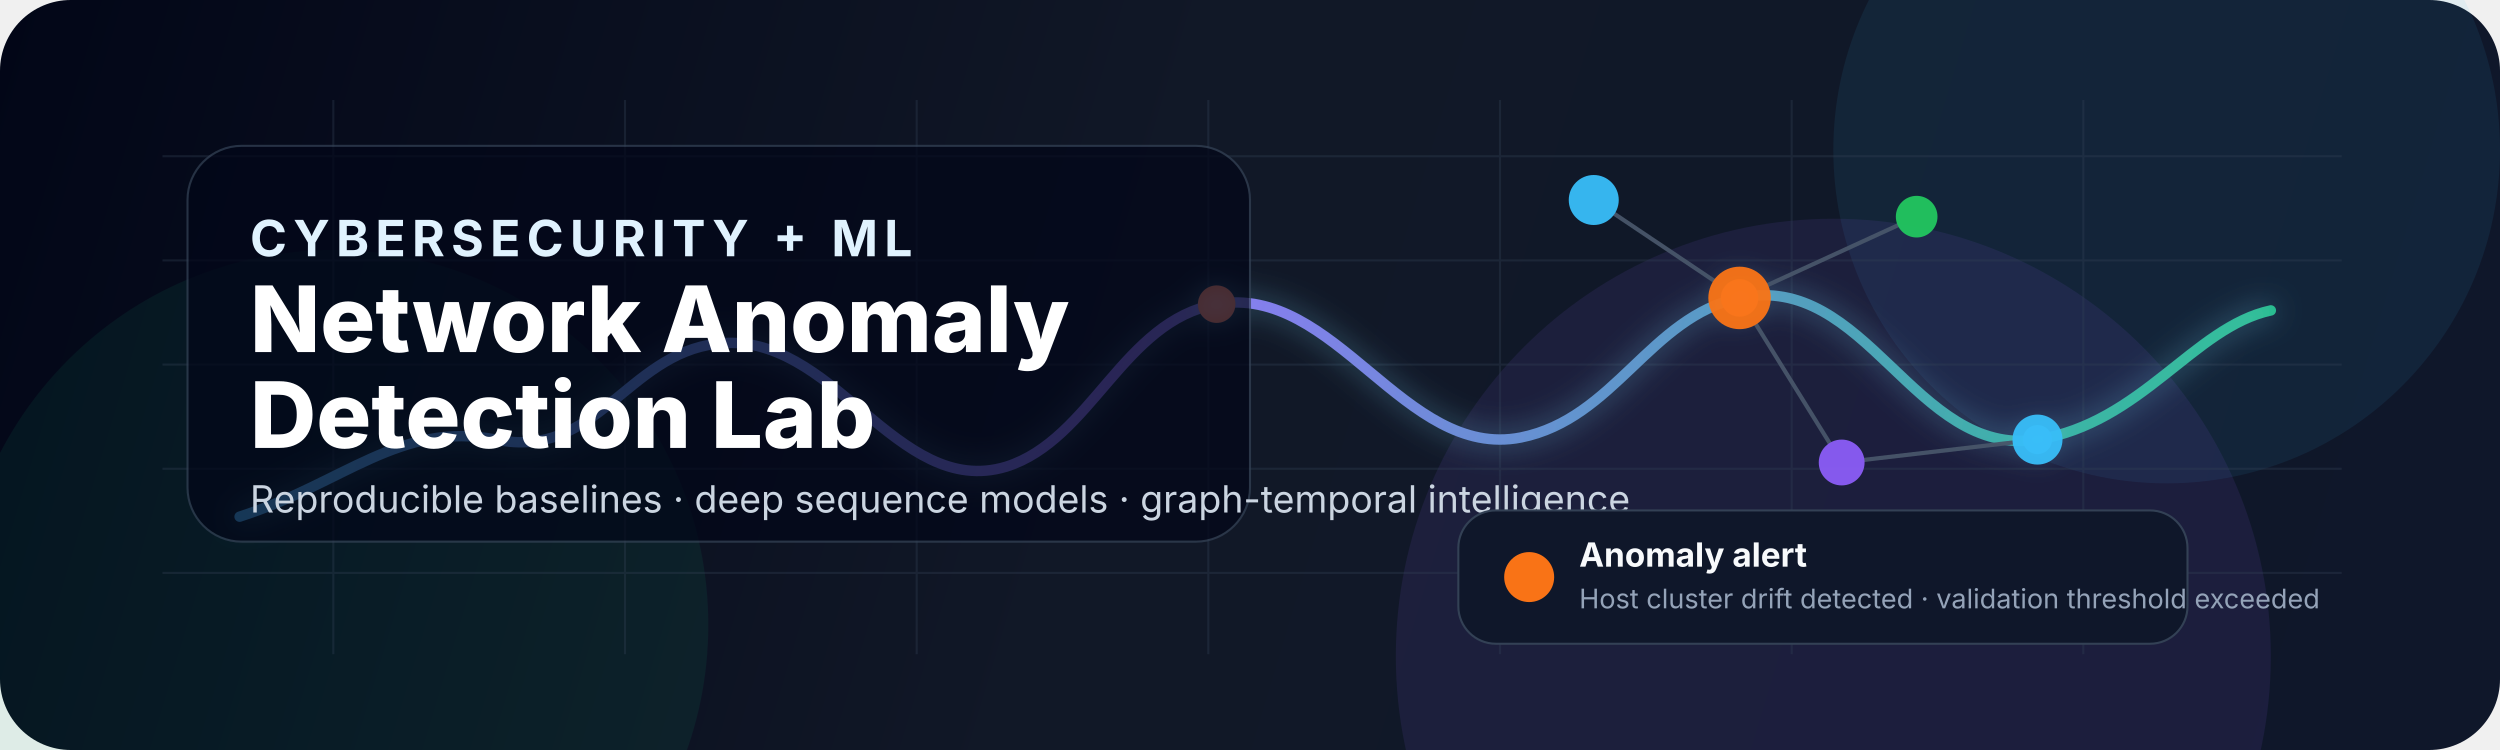
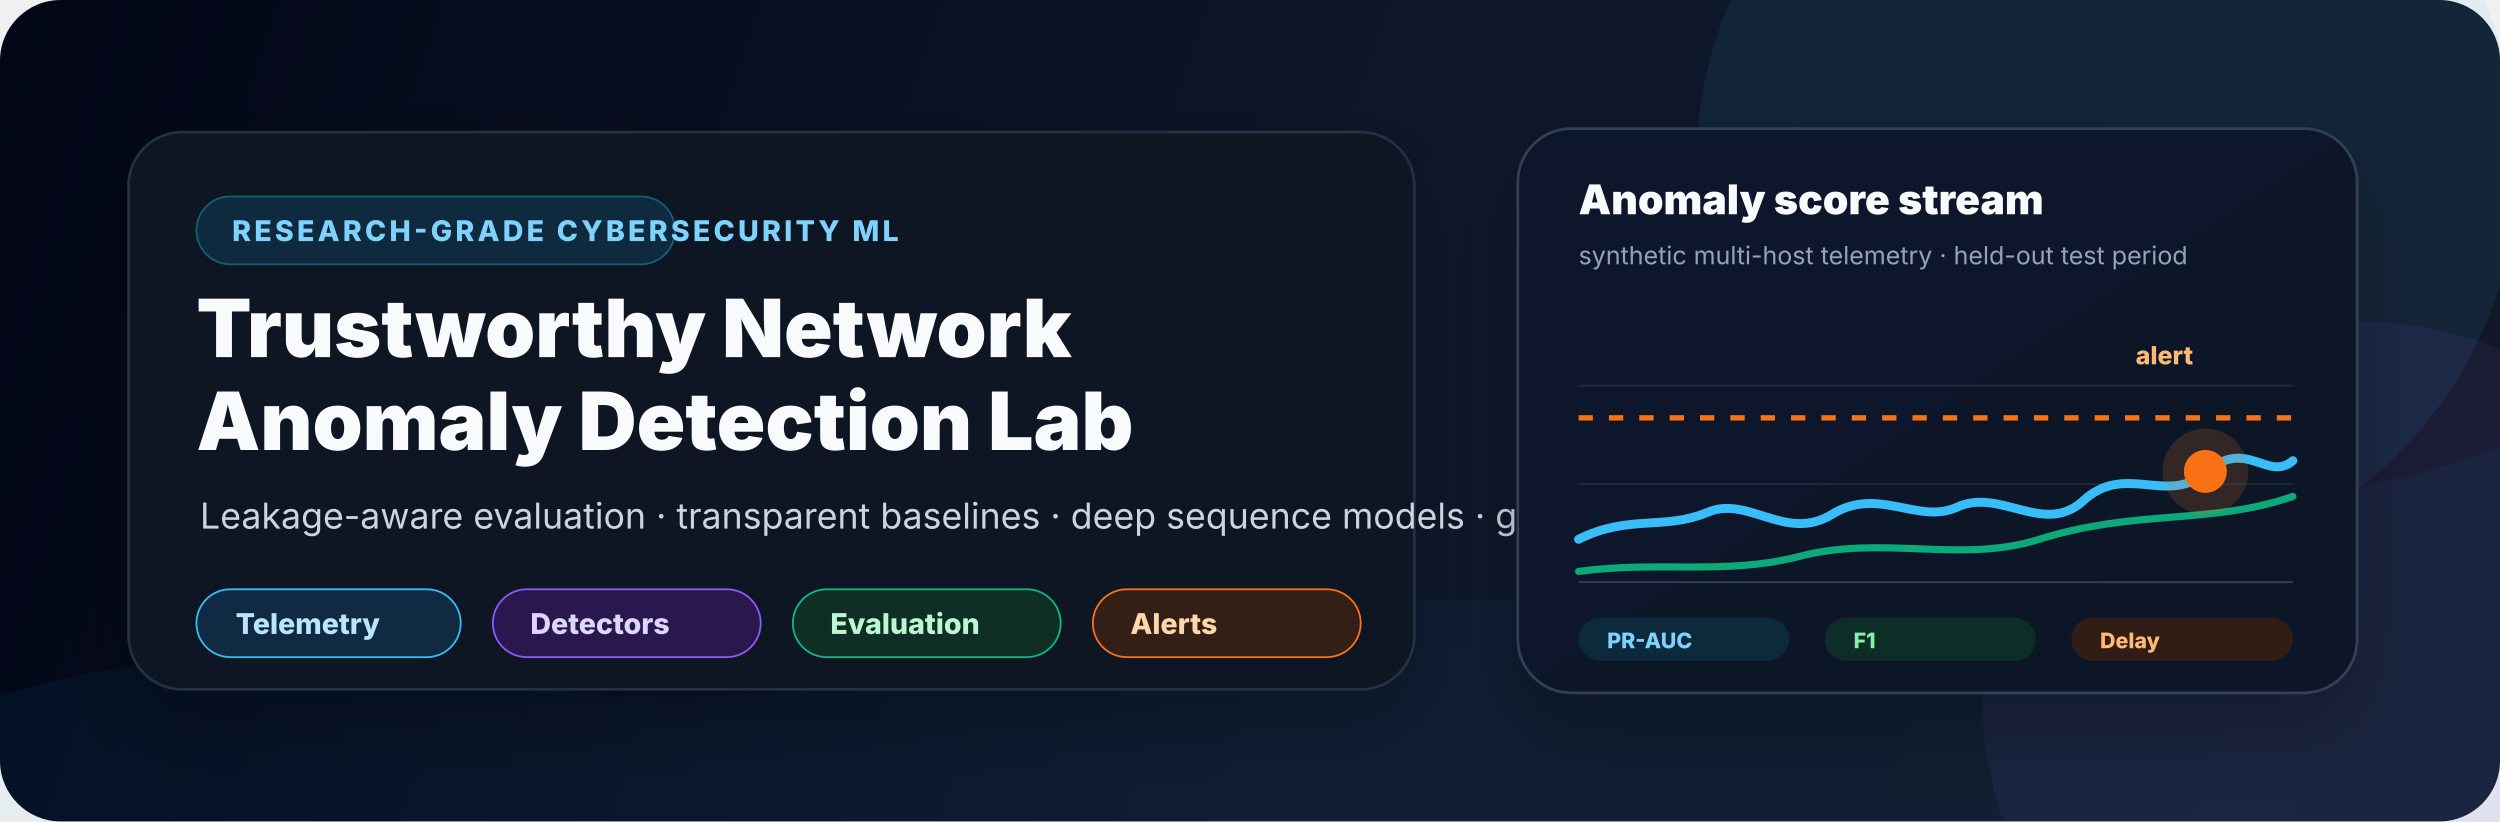
- <svg xmlns="http://www.w3.org/2000/svg" width="1200" height="360" viewBox="0 0 1200 360" fill="none" role="img" aria-labelledby="title desc">
+ <svg xmlns="http://www.w3.org/2000/svg" width="1400" height="460" viewBox="0 0 1400 460" fill="none" role="img" aria-labelledby="title desc">
  <defs>
-     <linearGradient id="bg" x1="0" y1="0" x2="1200" y2="360" gradientUnits="userSpaceOnUse">
+     <linearGradient id="bg" x1="0" y1="0" x2="1400" y2="460" gradientUnits="userSpaceOnUse">
      <stop stop-color="#020617" />
-       <stop offset="0.45" stop-color="#111827" />
-       <stop offset="1" stop-color="#0F172A" />
+       <stop offset="0.55" stop-color="#0F172A" />
+       <stop offset="1" stop-color="#111827" />
    </linearGradient>
-     <linearGradient id="accent" x1="120" y1="40" x2="1050" y2="320" gradientUnits="userSpaceOnUse">
+     <linearGradient id="panel" x1="0" y1="0" x2="1" y2="1">
+       <stop stop-color="#0F172A" />
+       <stop offset="1" stop-color="#111827" />
+     </linearGradient>
+     <linearGradient id="cyan" x1="0" y1="0" x2="1" y2="1">
      <stop stop-color="#38BDF8" />
-       <stop offset="0.45" stop-color="#8B5CF6" />
-       <stop offset="1" stop-color="#10B981" />
+       <stop offset="1" stop-color="#0EA5E9" />
    </linearGradient>
-     <filter id="glow" x="-50%" y="-50%" width="200%" height="200%">
-       <feGaussianBlur stdDeviation="7" result="blur" />
-       <feColorMatrix in="blur" type="matrix" values="0 0 0 0 0.22 0 0 0 0 0.75 0 0 0 0 1 0 0 0 .42 0" />
-       <feBlend in="SourceGraphic" mode="screen" />
+     <linearGradient id="violet" x1="0" y1="0" x2="1" y2="1">
+       <stop stop-color="#8B5CF6" />
+       <stop offset="1" stop-color="#22D3EE" />
+     </linearGradient>
+     <linearGradient id="green" x1="0" y1="0" x2="1" y2="1">
+       <stop stop-color="#10B981" />
+       <stop offset="1" stop-color="#38BDF8" />
+     </linearGradient>
+     <filter id="soft" x="-20%" y="-20%" width="140%" height="140%">
+       <feDropShadow dx="0" dy="18" stdDeviation="22" flood-color="#000000" flood-opacity="0.28" />
    </filter>
  </defs>
-   <rect width="1200" height="360" rx="34" fill="url(#bg)" />
-   <circle cx="1040" cy="72" r="160" fill="#38BDF8" opacity="0.08" />
-   <circle cx="880" cy="315" r="210" fill="#8B5CF6" opacity="0.10" />
-   <circle cx="160" cy="300" r="180" fill="#10B981" opacity="0.08" />
-   <g opacity="0.34">
-     <path d="M78 75H1124" stroke="#334155" />
-     <path d="M78 125H1124" stroke="#334155" />
-     <path d="M78 175H1124" stroke="#334155" />
-     <path d="M78 225H1124" stroke="#334155" />
-     <path d="M78 275H1124" stroke="#334155" />
-     <path d="M160 48V314" stroke="#334155" />
-     <path d="M300 48V314" stroke="#334155" />
-     <path d="M440 48V314" stroke="#334155" />
-     <path d="M580 48V314" stroke="#334155" />
-     <path d="M720 48V314" stroke="#334155" />
-     <path d="M860 48V314" stroke="#334155" />
-     <path d="M1000 48V314" stroke="#334155" />
+   <rect width="1400" height="460" rx="34" fill="url(#bg)" />
+   <circle cx="1180" cy="92" r="230" fill="#38BDF8" opacity="0.08" />
+   <circle cx="1320" cy="390" r="210" fill="#8B5CF6" opacity="0.08" />
+   <path d="M0 390 C180 330 320 430 520 370 C740 306 900 362 1080 314 C1210 279 1302 289 1400 250 V460 H0 Z" fill="#0EA5E9" opacity="0.05" />
+   <g transform="translate(72 74)">
+     <rect x="0" y="0" width="720" height="312" rx="30" fill="#0B1220" stroke="#243244" stroke-width="1.5" filter="url(#soft)" />
+     <rect x="38" y="36" width="268" height="38" rx="19" fill="#0F2A3E" stroke="#155E75" />
+     <text x="58" y="61" fill="#7DD3FC" font-family="Inter,Segoe UI,Arial,sans-serif" font-size="16" font-weight="800" letter-spacing="1.8">RESEARCH-GRADE CYBERSECURITY ML</text>
+     <text x="38" y="126" fill="#F8FAFC" font-family="Inter,Segoe UI,Arial,sans-serif" font-size="45" font-weight="900">Trustworthy Network</text>
+     <text x="38" y="178" fill="#F8FAFC" font-family="Inter,Segoe UI,Arial,sans-serif" font-size="45" font-weight="900">Anomaly Detection Lab</text>
+     <text x="40" y="222" fill="#CBD5E1" font-family="Inter,Segoe UI,Arial,sans-serif" font-size="20">Leakage-aware evaluation · transparent baselines · deep sequence models · graph-temporal learning</text>
+     <g transform="translate(38 256)" font-family="Inter,Segoe UI,Arial,sans-serif" font-size="16" font-weight="800">
+       <rect width="148" height="38" rx="19" fill="#102A43" stroke="#38BDF8" />
+       <text x="22" y="25" fill="#BAE6FD">Telemetry</text>
+       <rect x="166" width="150" height="38" rx="19" fill="#2A174E" stroke="#8B5CF6" />
+       <text x="187" y="25" fill="#DDD6FE">Detectors</text>
+       <rect x="334" width="150" height="38" rx="19" fill="#0F2F26" stroke="#10B981" />
+       <text x="355" y="25" fill="#BBF7D0">Evaluation</text>
+       <rect x="502" width="150" height="38" rx="19" fill="#331F15" stroke="#F97316" />
+       <text x="523" y="25" fill="#FED7AA">Alerts</text>
+     </g>
  </g>
-   <g filter="url(#glow)">
-     <path d="M115 248C165 232 192 202 238 211C286 221 301 170 344 165C400 158 430 240 483 224C524 211 539 154 584 146C641 136 674 221 730 210C775 201 792 152 835 143C896 130 919 220 978 211C1028 203 1053 157 1090 149" stroke="url(#accent)" stroke-width="5" stroke-linecap="round" />
-     <circle cx="584" cy="146" r="9" fill="#F97316" />
-     <circle cx="835" cy="143" r="9" fill="#F97316" />
-     <circle cx="978" cy="211" r="7" fill="#38BDF8" />
-   </g>
-   <g opacity="0.95">
-     <line x1="765" y1="96" x2="835" y2="143" stroke="#475569" stroke-width="2" />
-     <line x1="835" y1="143" x2="920" y2="104" stroke="#475569" stroke-width="2" />
-     <line x1="835" y1="143" x2="884" y2="222" stroke="#475569" stroke-width="2" />
-     <line x1="884" y1="222" x2="978" y2="211" stroke="#475569" stroke-width="2" />
-     <circle cx="765" cy="96" r="12" fill="#38BDF8" />
-     <circle cx="920" cy="104" r="10" fill="#22C55E" />
-     <circle cx="884" cy="222" r="11" fill="#8B5CF6" />
-     <circle cx="835" cy="143" r="15" fill="#F97316" />
-     <circle cx="978" cy="211" r="12" fill="#38BDF8" />
-   </g>
-   <rect x="90" y="70" width="510" height="190" rx="26" fill="#020617" opacity="0.72" stroke="#334155" />
-   <text x="120" y="123" fill="#E0F2FE" font-family="Inter,Segoe UI,Arial,sans-serif" font-size="24" font-weight="700" letter-spacing="3">CYBERSECURITY + ML</text>
-   <text x="120" y="169" fill="#FFFFFF" font-family="Inter,Segoe UI,Arial,sans-serif" font-size="44" font-weight="800">Network Anomaly</text>
-   <text x="120" y="215" fill="#FFFFFF" font-family="Inter,Segoe UI,Arial,sans-serif" font-size="44" font-weight="800">Detection Lab</text>
-   <text x="120" y="246" fill="#CBD5E1" font-family="Inter,Segoe UI,Arial,sans-serif" font-size="18">Reproducible baselines · deep sequence models · graph-temporal intelligence</text>
-   <g transform="translate(700 245)">
-     <rect width="350" height="64" rx="18" fill="#0F172A" stroke="#334155" />
-     <circle cx="34" cy="32" r="12" fill="#F97316" />
-     <text x="58" y="27" fill="#F8FAFC" font-family="Inter,Segoe UI,Arial,sans-serif" font-size="16" font-weight="700">Anomaly alert</text>
-     <text x="58" y="47" fill="#94A3B8" font-family="Inter,Segoe UI,Arial,sans-serif" font-size="13">Host cluster drift detected · validation threshold exceeded</text>
+   <g transform="translate(850 72)" filter="url(#soft)">
+     <rect x="0" y="0" width="470" height="316" rx="30" fill="url(#panel)" stroke="#334155" stroke-width="1.5" />
+     <text x="34" y="48" fill="#F8FAFC" font-family="Inter,Segoe UI,Arial,sans-serif" font-size="23" font-weight="900">Anomaly score stream</text>
+     <text x="34" y="76" fill="#94A3B8" font-family="Inter,Segoe UI,Arial,sans-serif" font-size="14">synthetic multi-host telemetry · held-out test period</text>
+     <g transform="translate(34 104)">
+       <line x1="0" y1="150" x2="400" y2="150" stroke="#334155" />
+       <line x1="0" y1="95" x2="400" y2="95" stroke="#1E293B" />
+       <line x1="0" y1="40" x2="400" y2="40" stroke="#1E293B" />
+       <path d="M0 126 C28 112 48 121 72 111 C95 101 116 128 142 112 C168 96 190 118 212 108 C236 97 260 124 282 105 C306 82 330 108 352 88 C374 69 386 94 400 82" stroke="#38BDF8" stroke-width="5" stroke-linecap="round" fill="none" />
+       <path d="M0 144 C44 138 82 146 122 136 C170 123 214 140 258 126 C312 109 354 118 400 102" stroke="#10B981" stroke-width="4" opacity="0.9" stroke-linecap="round" fill="none" />
+       <line x1="0" y1="58" x2="400" y2="58" stroke="#F97316" stroke-width="3" stroke-dasharray="8 9" />
+       <circle cx="351" cy="88" r="12" fill="#F97316" />
+       <circle cx="351" cy="88" r="24" fill="#F97316" opacity="0.15" />
+       <text x="312" y="28" fill="#FDBA74" font-family="Inter,Segoe UI,Arial,sans-serif" font-size="14" font-weight="800">alert</text>
+     </g>
+     <g transform="translate(34 274)" font-family="Inter,Segoe UI,Arial,sans-serif">
+       <rect width="118" height="24" rx="12" fill="#0F2A3E" />
+       <text x="16" y="17" fill="#7DD3FC" font-size="12" font-weight="800">PR-AUC</text>
+       <rect x="138" width="118" height="24" rx="12" fill="#0F2F26" />
+       <text x="154" y="17" fill="#86EFAC" font-size="12" font-weight="800">F1</text>
+       <rect x="276" width="124" height="24" rx="12" fill="#331F15" />
+       <text x="292" y="17" fill="#FDBA74" font-size="12" font-weight="800">Delay</text>
+     </g>
  </g>
</svg>
